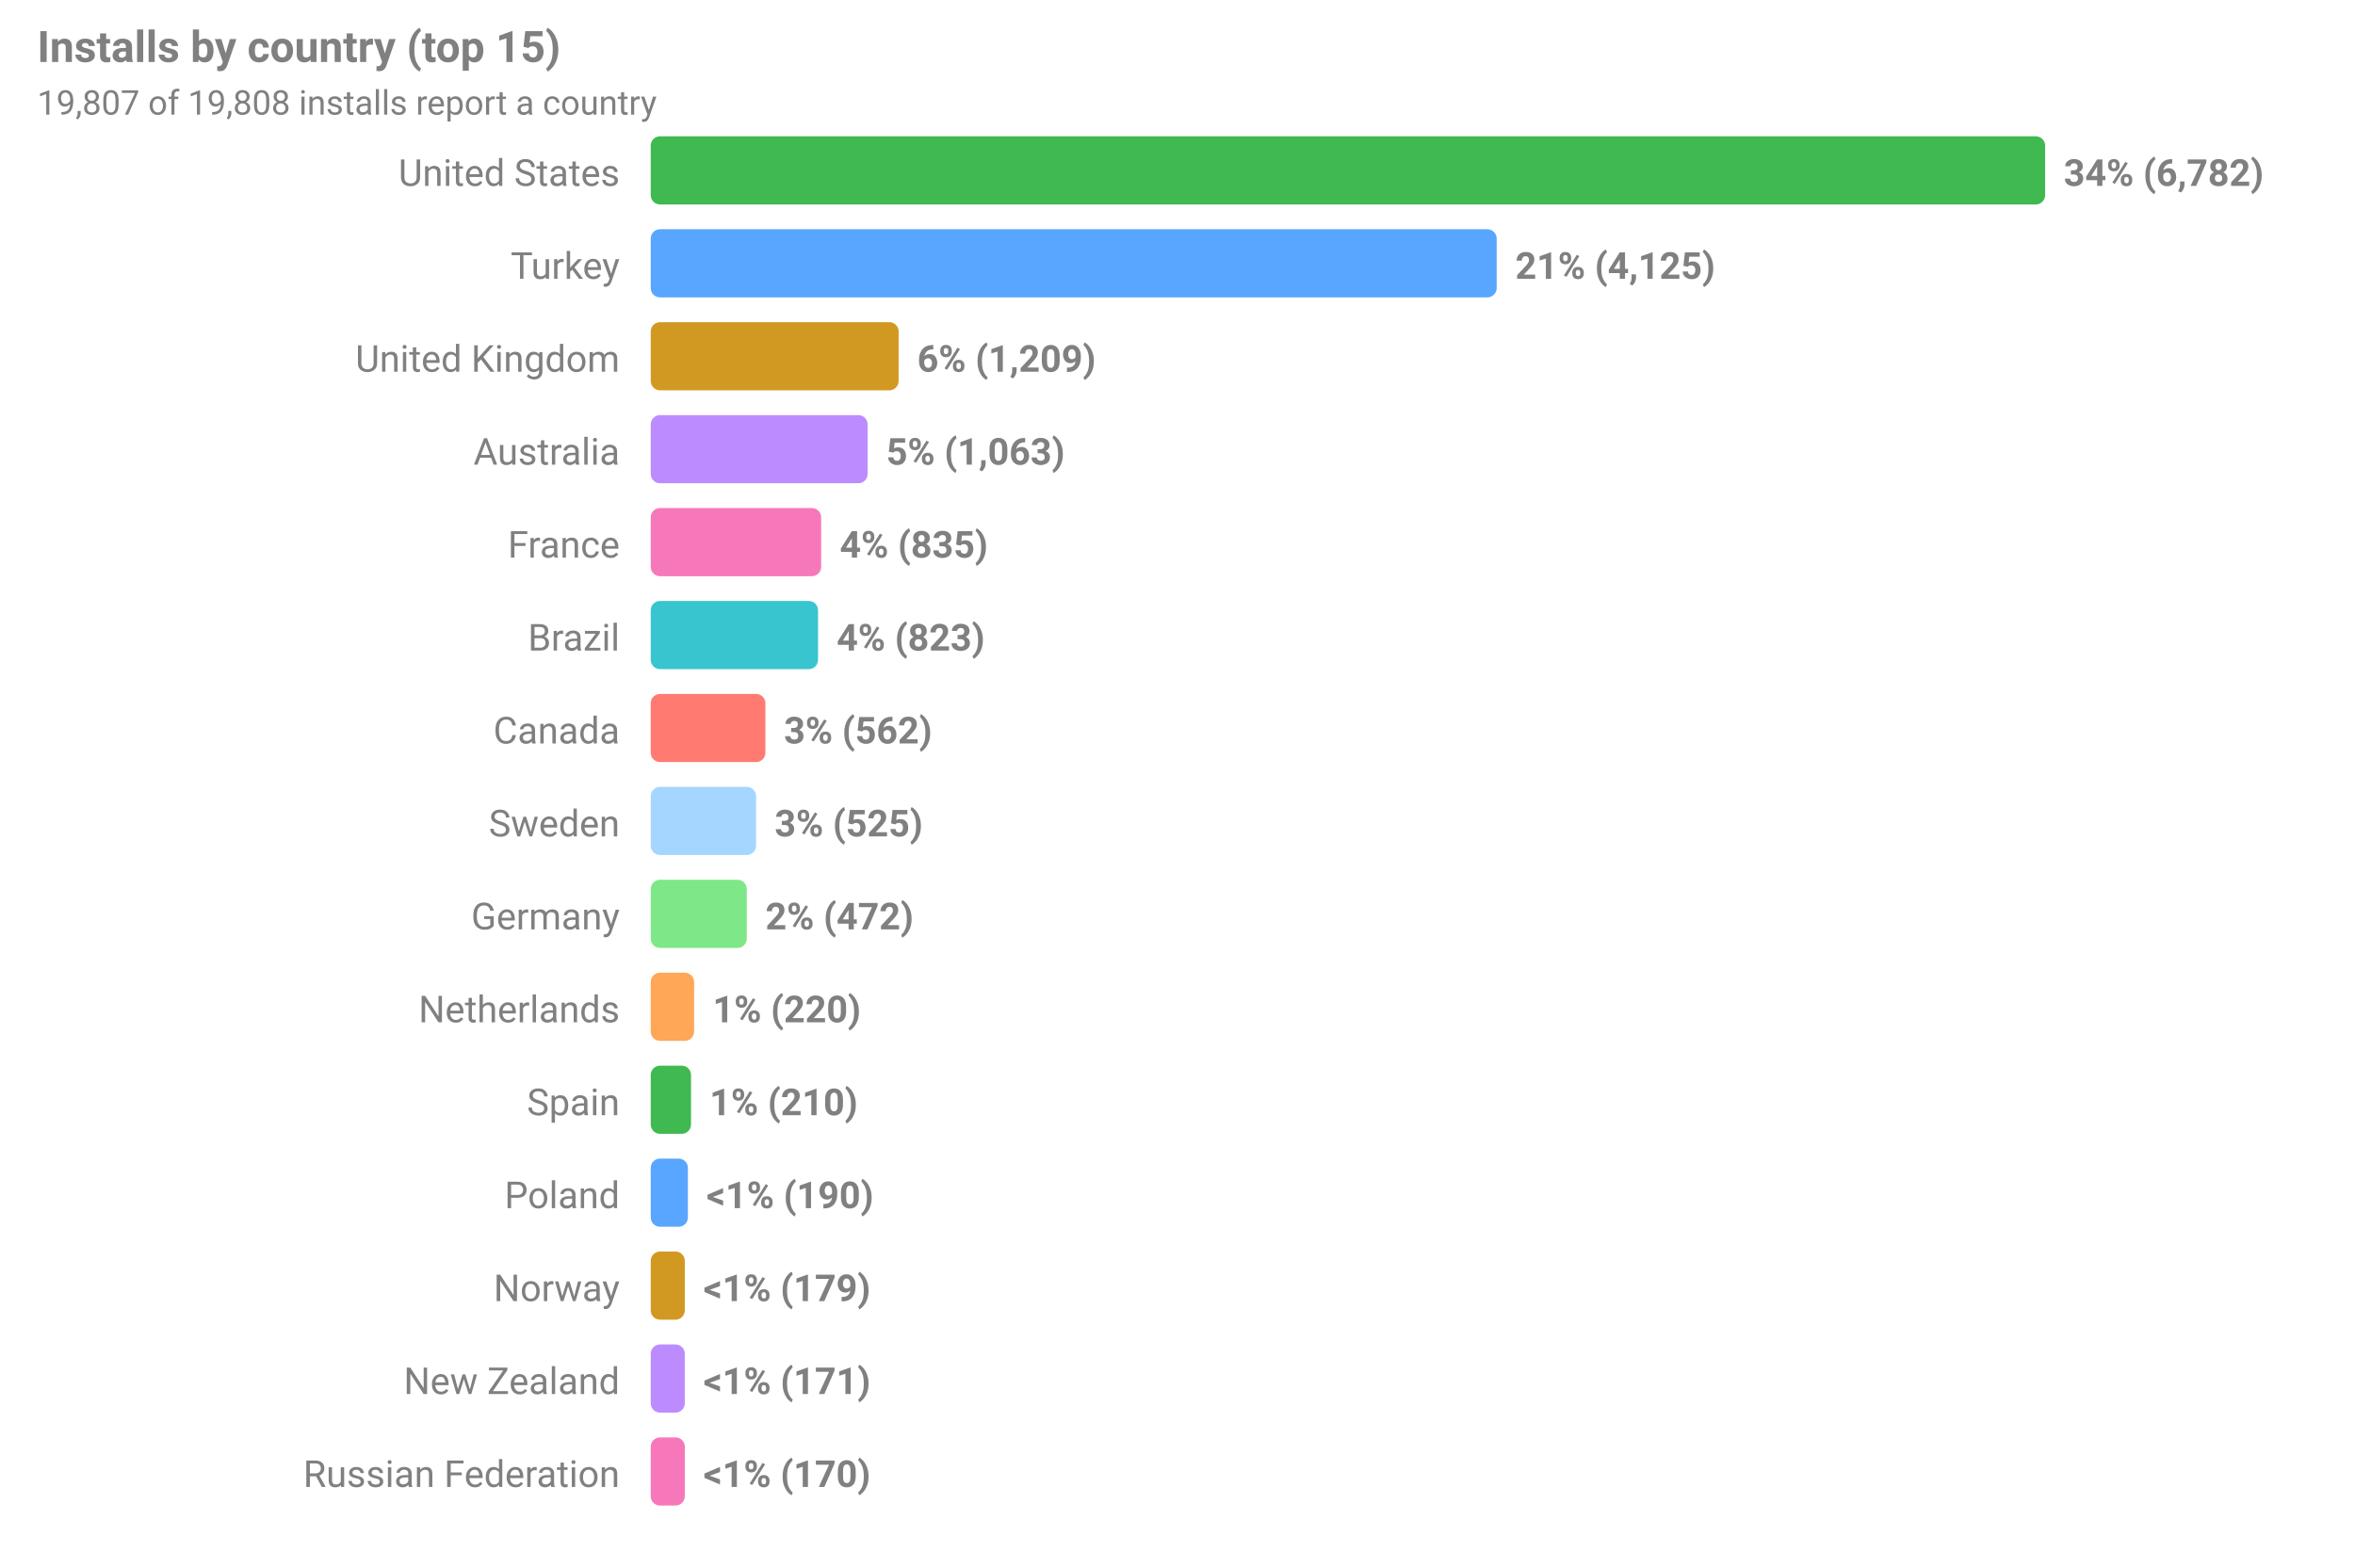
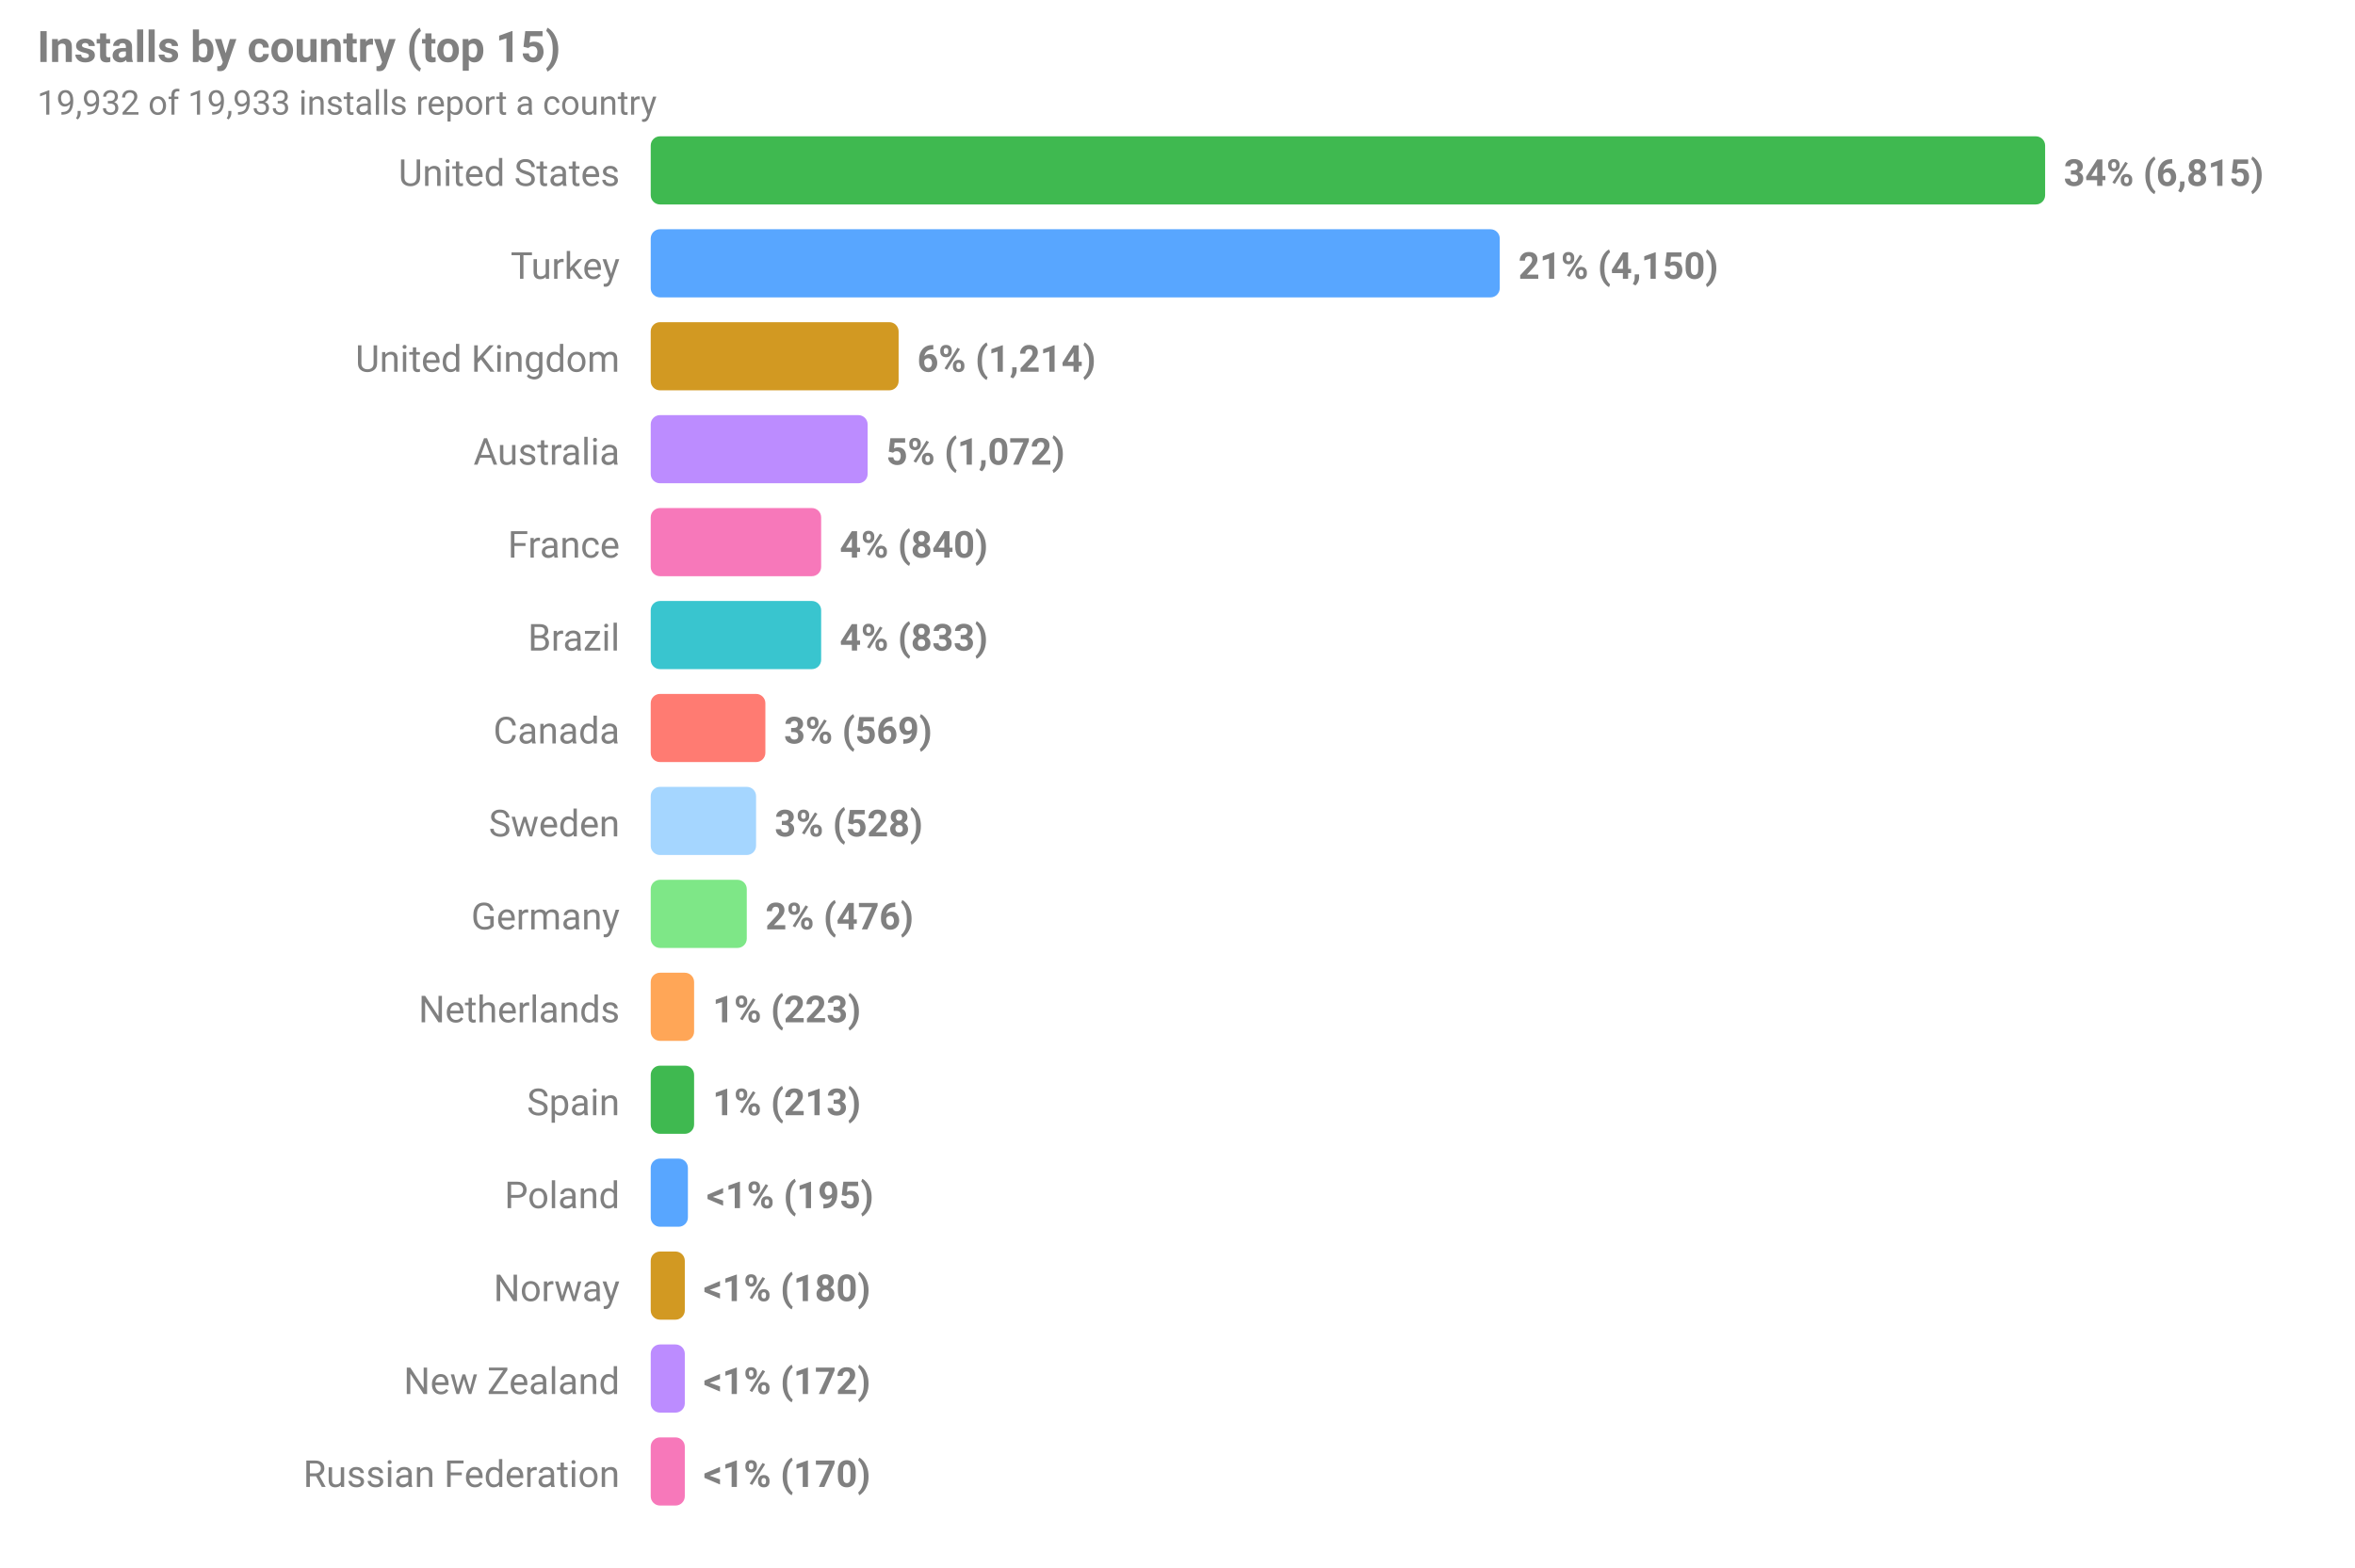
<svg xmlns="http://www.w3.org/2000/svg" width="760" height="506" viewBox="0 0 760 506" role="img" aria-label="Installs by country (top 15)">
  <style>
  text{font-family:-apple-system,BlinkMacSystemFont,'Segoe UI',Roboto,Helvetica,Arial,sans-serif}
  .grid{stroke:#808080;stroke-opacity:.3;stroke-width:1}
  .axis{stroke:#808080;stroke-width:1}
  .lbl{fill:#808080;font-size:12px}
  .val{fill:#808080;font-size:12px;font-weight:600}
  .title{fill:#808080;font-size:14px;font-weight:700}
  .sub{fill:#808080;font-size:11px}
  .gap{fill:#808080;opacity:.12}
  .gaplbl{fill:#808080;font-size:10px;opacity:.85}
  .ico{fill:#808080}
  .t1{fill:#e3b341}
  .t2{fill:#d29922}
  .t3{fill:#b7860b}
  .t4{fill:#946f0f}
</style>
  <text x="12" y="20" class="title">Installs by country (top 15)</text>
-   <text x="12" y="37" class="sub">19,807 of 19,808 installs report a country</text>
+   <text x="12" y="37" class="sub">19,932 of 19,933 installs report a country</text>
  <text x="200" y="60" class="lbl" text-anchor="end">United States</text>
-   <rect x="210" y="44" width="450" height="22" rx="3" fill="#3fb950" data-tip="United States: 34% (6,782)" />
-   <text x="666" y="60" class="val">34% (6,782)</text>
+   <rect x="210" y="44" width="450" height="22" rx="3" fill="#3fb950" data-tip="United States: 34% (6,815)" />
+   <text x="666" y="60" class="val">34% (6,815)</text>
  <text x="200" y="90" class="lbl" text-anchor="end">Turkey</text>
-   <rect x="210" y="74" width="273" height="22" rx="3" fill="#58a6ff" data-tip="Turkey: 21% (4,125)" />
-   <text x="489" y="90" class="val">21% (4,125)</text>
+   <rect x="210" y="74" width="274" height="22" rx="3" fill="#58a6ff" data-tip="Turkey: 21% (4,150)" />
+   <text x="490" y="90" class="val">21% (4,150)</text>
  <text x="200" y="120" class="lbl" text-anchor="end">United Kingdom</text>
-   <rect x="210" y="104" width="80" height="22" rx="3" fill="#d29922" data-tip="United Kingdom: 6% (1,209)" />
-   <text x="296" y="120" class="val">6% (1,209)</text>
+   <rect x="210" y="104" width="80" height="22" rx="3" fill="#d29922" data-tip="United Kingdom: 6% (1,214)" />
+   <text x="296" y="120" class="val">6% (1,214)</text>
  <text x="200" y="150" class="lbl" text-anchor="end">Australia</text>
-   <rect x="210" y="134" width="70" height="22" rx="3" fill="#bc8cff" data-tip="Australia: 5% (1,063)" />
-   <text x="286" y="150" class="val">5% (1,063)</text>
+   <rect x="210" y="134" width="70" height="22" rx="3" fill="#bc8cff" data-tip="Australia: 5% (1,072)" />
+   <text x="286" y="150" class="val">5% (1,072)</text>
  <text x="200" y="180" class="lbl" text-anchor="end">France</text>
-   <rect x="210" y="164" width="55" height="22" rx="3" fill="#f778ba" data-tip="France: 4% (835)" />
-   <text x="271" y="180" class="val">4% (835)</text>
+   <rect x="210" y="164" width="55" height="22" rx="3" fill="#f778ba" data-tip="France: 4% (840)" />
+   <text x="271" y="180" class="val">4% (840)</text>
  <text x="200" y="210" class="lbl" text-anchor="end">Brazil</text>
-   <rect x="210" y="194" width="54" height="22" rx="3" fill="#39c5cf" data-tip="Brazil: 4% (823)" />
-   <text x="270" y="210" class="val">4% (823)</text>
+   <rect x="210" y="194" width="55" height="22" rx="3" fill="#39c5cf" data-tip="Brazil: 4% (833)" />
+   <text x="271" y="210" class="val">4% (833)</text>
  <text x="200" y="240" class="lbl" text-anchor="end">Canada</text>
-   <rect x="210" y="224" width="37" height="22" rx="3" fill="#ff7b72" data-tip="Canada: 3% (562)" />
-   <text x="253" y="240" class="val">3% (562)</text>
+   <rect x="210" y="224" width="37" height="22" rx="3" fill="#ff7b72" data-tip="Canada: 3% (569)" />
+   <text x="253" y="240" class="val">3% (569)</text>
  <text x="200" y="270" class="lbl" text-anchor="end">Sweden</text>
-   <rect x="210" y="254" width="34" height="22" rx="3" fill="#a5d6ff" data-tip="Sweden: 3% (525)" />
-   <text x="250" y="270" class="val">3% (525)</text>
+   <rect x="210" y="254" width="34" height="22" rx="3" fill="#a5d6ff" data-tip="Sweden: 3% (528)" />
+   <text x="250" y="270" class="val">3% (528)</text>
  <text x="200" y="300" class="lbl" text-anchor="end">Germany</text>
-   <rect x="210" y="284" width="31" height="22" rx="3" fill="#7ee787" data-tip="Germany: 2% (472)" />
-   <text x="247" y="300" class="val">2% (472)</text>
+   <rect x="210" y="284" width="31" height="22" rx="3" fill="#7ee787" data-tip="Germany: 2% (476)" />
+   <text x="247" y="300" class="val">2% (476)</text>
  <text x="200" y="330" class="lbl" text-anchor="end">Netherlands</text>
-   <rect x="210" y="314" width="14" height="22" rx="3" fill="#ffa657" data-tip="Netherlands: 1% (220)" />
-   <text x="230" y="330" class="val">1% (220)</text>
+   <rect x="210" y="314" width="14" height="22" rx="3" fill="#ffa657" data-tip="Netherlands: 1% (223)" />
+   <text x="230" y="330" class="val">1% (223)</text>
  <text x="200" y="360" class="lbl" text-anchor="end">Spain</text>
-   <rect x="210" y="344" width="13" height="22" rx="3" fill="#3fb950" data-tip="Spain: 1% (210)" />
-   <text x="229" y="360" class="val">1% (210)</text>
+   <rect x="210" y="344" width="14" height="22" rx="3" fill="#3fb950" data-tip="Spain: 1% (213)" />
+   <text x="230" y="360" class="val">1% (213)</text>
  <text x="200" y="390" class="lbl" text-anchor="end">Poland</text>
-   <rect x="210" y="374" width="12" height="22" rx="3" fill="#58a6ff" data-tip="Poland: &lt;1% (190)" />
-   <text x="228" y="390" class="val">&lt;1% (190)</text>
+   <rect x="210" y="374" width="12" height="22" rx="3" fill="#58a6ff" data-tip="Poland: &lt;1% (195)" />
+   <text x="228" y="390" class="val">&lt;1% (195)</text>
  <text x="200" y="420" class="lbl" text-anchor="end">Norway</text>
-   <rect x="210" y="404" width="11" height="22" rx="3" fill="#d29922" data-tip="Norway: &lt;1% (179)" />
-   <text x="227" y="420" class="val">&lt;1% (179)</text>
+   <rect x="210" y="404" width="11" height="22" rx="3" fill="#d29922" data-tip="Norway: &lt;1% (180)" />
+   <text x="227" y="420" class="val">&lt;1% (180)</text>
  <text x="200" y="450" class="lbl" text-anchor="end">New Zealand</text>
-   <rect x="210" y="434" width="11" height="22" rx="3" fill="#bc8cff" data-tip="New Zealand: &lt;1% (171)" />
-   <text x="227" y="450" class="val">&lt;1% (171)</text>
+   <rect x="210" y="434" width="11" height="22" rx="3" fill="#bc8cff" data-tip="New Zealand: &lt;1% (172)" />
+   <text x="227" y="450" class="val">&lt;1% (172)</text>
  <text x="200" y="480" class="lbl" text-anchor="end">Russian Federation</text>
  <rect x="210" y="464" width="11" height="22" rx="3" fill="#f778ba" data-tip="Russian Federation: &lt;1% (170)" />
  <text x="227" y="480" class="val">&lt;1% (170)</text>
</svg>
